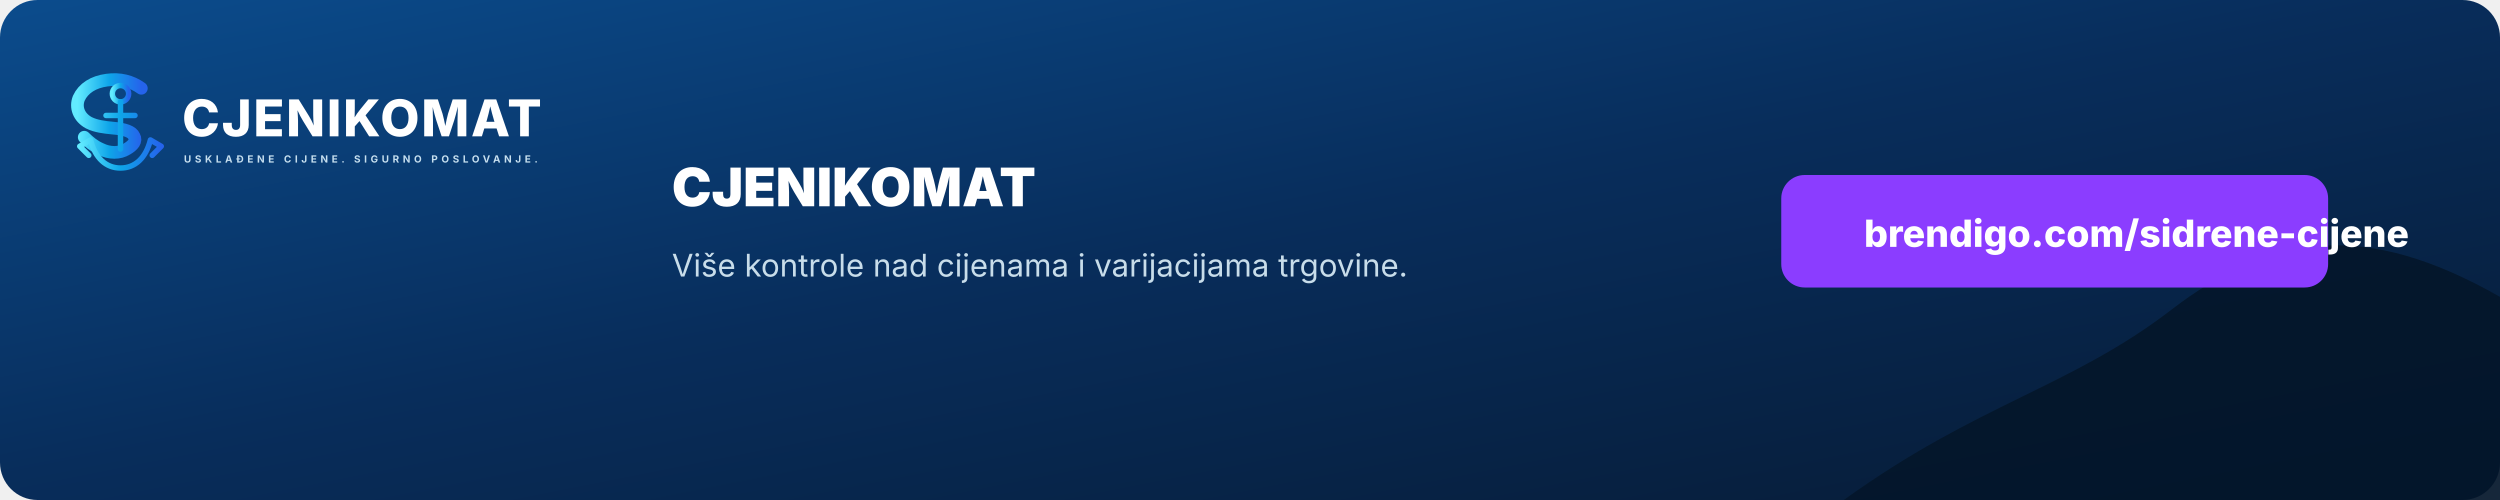
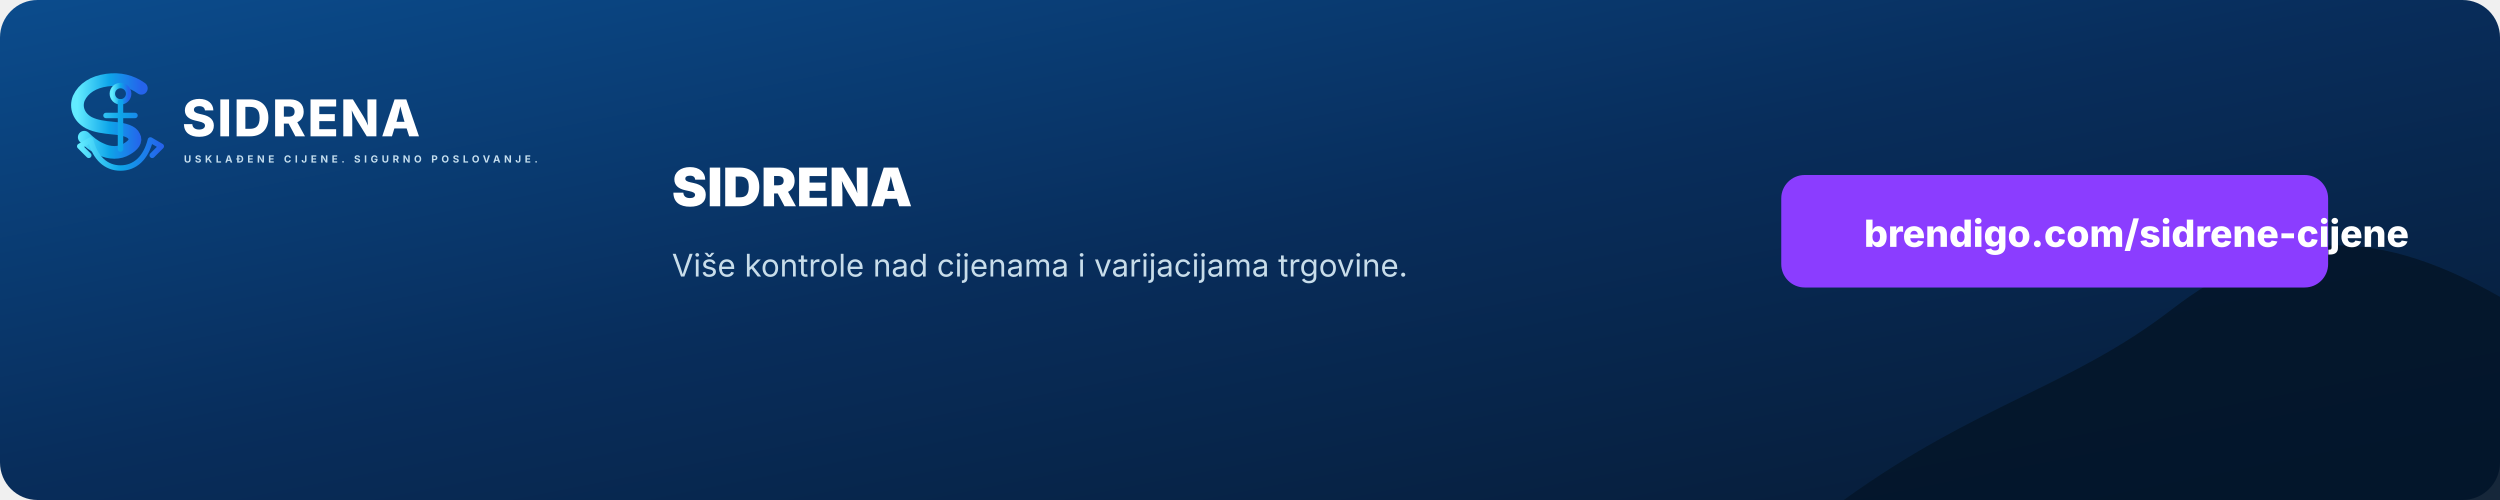
<svg xmlns="http://www.w3.org/2000/svg" viewBox="0 0 1600 320" role="img" aria-labelledby="t">
  <defs>
    <linearGradient id="sky" x1="0" y1="0" x2="1" y2="1">
      <stop stop-color="#0B4C8D" />
      <stop offset=".48" stop-color="#082D5B" />
      <stop offset="1" stop-color="#061A33" />
    </linearGradient>
    <linearGradient id="sea" x1="0" y1=".2" x2="0" y2="1">
      <stop stop-color="#0B5B98" />
      <stop offset="1" stop-color="#041B33" />
    </linearGradient>
    <linearGradient id="cyan" x1="0" y1="0" x2="1" y2="0">
      <stop stop-color="#62EBFF" />
      <stop offset=".5" stop-color="#0EA5E9" />
      <stop offset="1" stop-color="#2563EB" />
    </linearGradient>
    <radialGradient id="glow" cx=".78" cy=".22" r=".34">
      <stop stop-color="#A8F3FF" stop-opacity=".6" />
      <stop offset=".35" stop-color="#4CCBEA" stop-opacity=".14" />
      <stop offset="1" stop-color="#4CCBEA" stop-opacity="0" />
    </radialGradient>
  </defs>
  <rect width="1600" height="320" rx="24" fill="url(#sky)" />
  <path d="M1180 320c86-62 145-72 210-122 64-49 124-57 210-8v130z" fill="#03162A" opacity=".92" />
  <g transform="translate(40 42) scale(0.58)">
    <g fill="none" stroke="url(#cyan)" stroke-linecap="round" stroke-linejoin="round">
      <path d="M87 25c-11-8-24-11-38-9-15 2-26 9-31 20-4 10 0 21 11 27 8 4 17 5 27 6 13 1 21 4 23 9 3 5-1 10-8 14-8 5-19 5-29 0-7-3-13-8-18-13" stroke-width="14" />
      <circle cx="64" cy="31" r="9" stroke-width="6" />
      <path d="M64 40v52M48 55h32M31 82c5 20 17 31 33 31s28-11 33-31M31 82l-12 7 10 10m68-17 12 7-10 10" stroke-width="6" />
    </g>
-     <text x="132" y="78" fill="#fff" font-family="Inter,Segoe UI,Arial,sans-serif" font-size="56" font-weight="800" letter-spacing="2">CJENIKOMAT</text>
+     <text x="132" y="78" fill="#fff" font-family="Inter,Segoe UI,Arial,sans-serif" font-size="56" font-weight="800" letter-spacing="2">SIDRENA</text>
    <text x="134" y="107" fill="#C6DFEF" font-family="Inter,Segoe UI,Arial,sans-serif" font-size="11" font-weight="700" letter-spacing="4">USKLAĐENE CIJENE. SIGURNO POSLOVANJE.</text>
  </g>
-   <text x="430" y="132" fill="#fff" font-family="Inter,Segoe UI,Arial,sans-serif" font-size="34" font-weight="850">CJENIKOMAT</text>
+   <text x="430" y="132" fill="#fff" font-family="Inter,Segoe UI,Arial,sans-serif" font-size="34" font-weight="850">SIDRENA</text>
  <text x="430" y="177" fill="#C8DDEA" font-family="Inter,Segoe UI,Arial,sans-serif" font-size="20">Više kontrole nad cijenama i varijacijama trgovine.</text>
  <rect x="1140" y="112" width="350" height="72" rx="15" fill="#8B3DFF" />
  <text x="1193" y="158" fill="#fff" font-family="Inter,Segoe UI,Arial,sans-serif" font-size="24" font-weight="800">brendigo.com/sidrene-cijene</text>
</svg>
